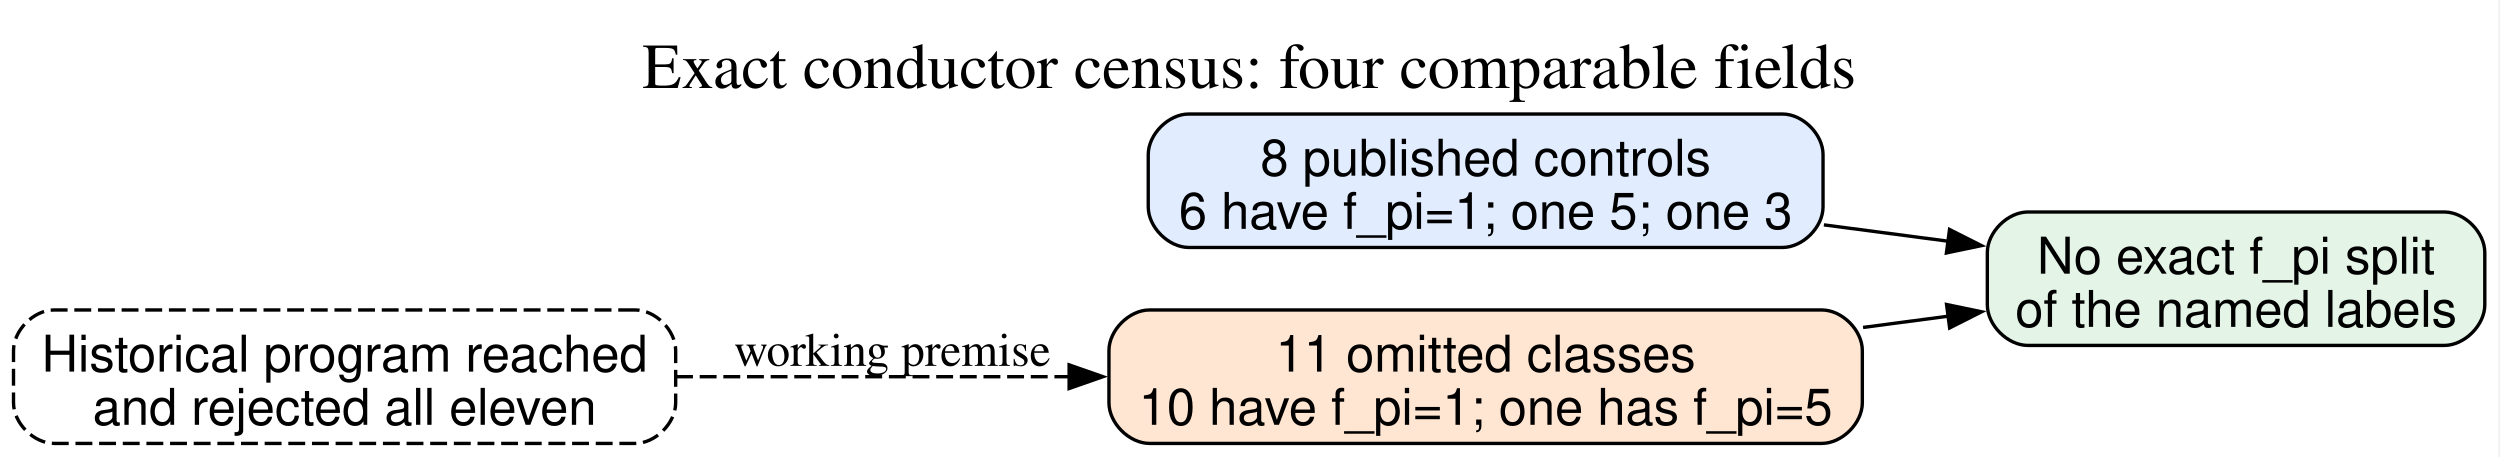
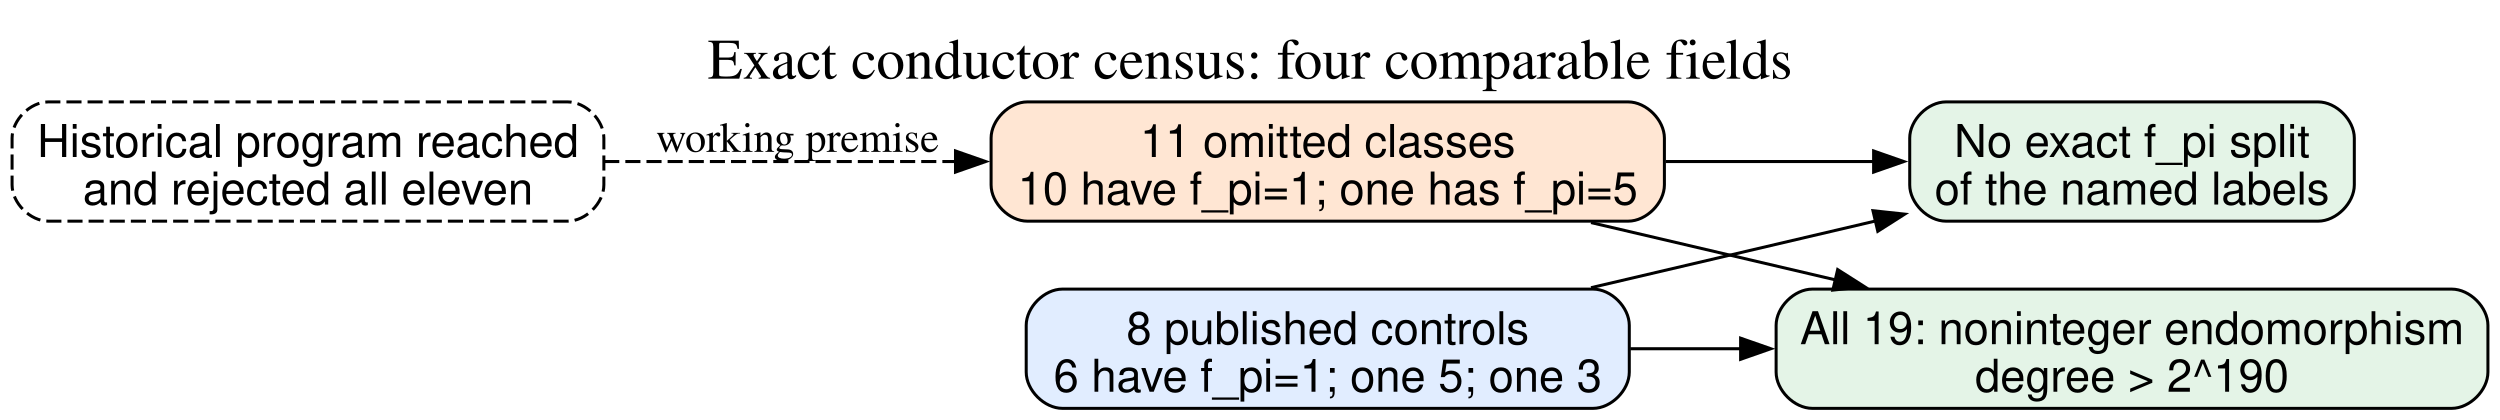
- <svg xmlns="http://www.w3.org/2000/svg" width="740pt" height="135pt" viewBox="0.00 0.00 740.00 135.00">
-   <g id="graph0" class="graph" transform="scale(1 1) rotate(0) translate(4 131.25)">
-     <polygon fill="white" stroke="none" points="-4,4 -4,-131.25 735.5,-131.25 735.5,4 -4,4" />
-     <text xml:space="preserve" text-anchor="middle" x="365.75" y="-105.2" font-family="Times,serif" font-size="19.00">Exact conductor census: four comparable fields</text>
+ <svg xmlns="http://www.w3.org/2000/svg" width="828pt" height="139pt" viewBox="0.00 0.00 828.00 139.00">
+   <g id="graph0" class="graph" transform="scale(1 1) rotate(0) translate(4 135.25)">
+     <polygon fill="white" stroke="none" points="-4,4 -4,-135.25 824,-135.25 824,4 -4,4" />
+     <text xml:space="preserve" text-anchor="middle" x="410" y="-109.2" font-family="Times,serif" font-size="19.00">Exact conductor census: four comparable fields</text>
    <g id="node1" class="node">
-       <path fill="#ffe6d3" stroke="black" d="M535.25,-39.5C535.25,-39.5 336.25,-39.5 336.25,-39.5 330.25,-39.5 324.25,-33.5 324.25,-27.5 324.25,-27.5 324.25,-12 324.25,-12 324.25,-6 330.25,0 336.25,0 336.25,0 535.25,0 535.25,0 541.25,0 547.25,-6 547.25,-12 547.25,-12 547.25,-27.5 547.25,-27.5 547.25,-33.5 541.25,-39.5 535.25,-39.5" />
-       <text xml:space="preserve" text-anchor="middle" x="435.75" y="-21.25" font-family="Helvetica,sans-Serif" font-size="15.00">11 omitted classes</text>
-       <text xml:space="preserve" text-anchor="middle" x="435.75" y="-5.5" font-family="Helvetica,sans-Serif" font-size="15.00">10 have f_pi=1; one has f_pi=5</text>
+       <path fill="#ffe6d3" stroke="black" d="M535.25,-101.5C535.25,-101.5 336.25,-101.5 336.25,-101.5 330.25,-101.5 324.25,-95.5 324.25,-89.5 324.25,-89.5 324.25,-74 324.25,-74 324.25,-68 330.25,-62 336.25,-62 336.25,-62 535.25,-62 535.25,-62 541.25,-62 547.25,-68 547.25,-74 547.25,-74 547.25,-89.5 547.25,-89.5 547.25,-95.5 541.25,-101.5 535.25,-101.5" />
+       <text xml:space="preserve" text-anchor="middle" x="435.75" y="-83.25" font-family="Helvetica,sans-Serif" font-size="15.00">11 omitted classes</text>
+       <text xml:space="preserve" text-anchor="middle" x="435.75" y="-67.5" font-family="Helvetica,sans-Serif" font-size="15.00">10 have f_pi=1; one has f_pi=5</text>
    </g>
    <g id="node3" class="node">
-       <path fill="#e4f4e7" stroke="black" d="M719.5,-68.5C719.5,-68.5 596.25,-68.5 596.25,-68.5 590.25,-68.5 584.25,-62.5 584.25,-56.5 584.25,-56.5 584.25,-41 584.25,-41 584.25,-35 590.25,-29 596.25,-29 596.25,-29 719.5,-29 719.5,-29 725.5,-29 731.5,-35 731.5,-41 731.5,-41 731.5,-56.5 731.5,-56.5 731.5,-62.5 725.5,-68.5 719.5,-68.5" />
-       <text xml:space="preserve" text-anchor="middle" x="657.88" y="-50.25" font-family="Helvetica,sans-Serif" font-size="15.00">No exact f_pi split</text>
-       <text xml:space="preserve" text-anchor="middle" x="657.88" y="-34.5" font-family="Helvetica,sans-Serif" font-size="15.00">of the named labels</text>
+       <path fill="#e4f4e7" stroke="black" d="M763.75,-101.5C763.75,-101.5 640.5,-101.5 640.5,-101.5 634.5,-101.5 628.5,-95.5 628.5,-89.5 628.5,-89.5 628.5,-74 628.5,-74 628.5,-68 634.5,-62 640.5,-62 640.5,-62 763.75,-62 763.75,-62 769.75,-62 775.75,-68 775.75,-74 775.75,-74 775.75,-89.5 775.75,-89.5 775.75,-95.5 769.75,-101.5 763.75,-101.5" />
+       <text xml:space="preserve" text-anchor="middle" x="702.12" y="-83.25" font-family="Helvetica,sans-Serif" font-size="15.00">No exact f_pi split</text>
+       <text xml:space="preserve" text-anchor="middle" x="702.12" y="-67.5" font-family="Helvetica,sans-Serif" font-size="15.00">of the named labels</text>
    </g>
    <g id="edge1" class="edge">
-       <path fill="none" stroke="black" d="M547.46,-34.33C556,-35.46 564.53,-36.58 572.85,-37.68" />
-       <polygon fill="black" stroke="black" points="572.18,-41.12 582.55,-38.96 573.09,-34.18 572.18,-41.12" />
+       <path fill="none" stroke="black" d="M547.72,-81.75C570.82,-81.75 594.81,-81.75 616.77,-81.75" />
+       <polygon fill="black" stroke="black" points="616.54,-85.25 626.54,-81.75 616.54,-78.25 616.54,-85.25" />
+     </g>
+     <g id="node5" class="node">
+       <path fill="#e4f4e7" stroke="black" d="M808,-39.5C808,-39.5 596.25,-39.5 596.25,-39.5 590.25,-39.5 584.25,-33.5 584.25,-27.5 584.25,-27.5 584.25,-12 584.25,-12 584.25,-6 590.25,0 596.25,0 596.25,0 808,0 808,0 814,0 820,-6 820,-12 820,-12 820,-27.5 820,-27.5 820,-33.5 814,-39.5 808,-39.5" />
+       <text xml:space="preserve" text-anchor="middle" x="702.12" y="-21.25" font-family="Helvetica,sans-Serif" font-size="15.00">All 19: noninteger endomorphism</text>
+       <text xml:space="preserve" text-anchor="middle" x="702.12" y="-5.5" font-family="Helvetica,sans-Serif" font-size="15.00">degree &gt; 2^190</text>
+     </g>
+     <g id="edge3" class="edge">
+       <path fill="none" stroke="black" d="M522.95,-61.53C548.91,-55.45 577.57,-48.73 604.17,-42.49" />
+       <polygon fill="black" stroke="black" points="604.63,-45.97 613.57,-40.28 603.03,-39.16 604.63,-45.97" />
    </g>
    <g id="node2" class="node">
-       <path fill="#e1edff" stroke="black" d="M523.62,-97.5C523.62,-97.5 347.88,-97.5 347.88,-97.5 341.88,-97.5 335.88,-91.5 335.88,-85.5 335.88,-85.5 335.88,-70 335.88,-70 335.88,-64 341.88,-58 347.88,-58 347.88,-58 523.62,-58 523.62,-58 529.62,-58 535.62,-64 535.62,-70 535.62,-70 535.62,-85.5 535.62,-85.5 535.62,-91.5 529.62,-97.5 523.62,-97.5" />
-       <text xml:space="preserve" text-anchor="middle" x="435.75" y="-79.25" font-family="Helvetica,sans-Serif" font-size="15.00">8 published controls</text>
-       <text xml:space="preserve" text-anchor="middle" x="435.75" y="-63.5" font-family="Helvetica,sans-Serif" font-size="15.00">6 have f_pi=1; one 5; one 3</text>
+       <path fill="#e1edff" stroke="black" d="M523.62,-39.5C523.62,-39.5 347.88,-39.5 347.88,-39.5 341.88,-39.5 335.88,-33.5 335.88,-27.5 335.88,-27.5 335.88,-12 335.88,-12 335.88,-6 341.88,0 347.88,0 347.88,0 523.62,0 523.62,0 529.62,0 535.62,-6 535.62,-12 535.62,-12 535.62,-27.5 535.62,-27.5 535.62,-33.5 529.62,-39.5 523.62,-39.5" />
+       <text xml:space="preserve" text-anchor="middle" x="435.75" y="-21.25" font-family="Helvetica,sans-Serif" font-size="15.00">8 published controls</text>
+       <text xml:space="preserve" text-anchor="middle" x="435.75" y="-5.5" font-family="Helvetica,sans-Serif" font-size="15.00">6 have f_pi=1; one 5; one 3</text>
    </g>
    <g id="edge2" class="edge">
-       <path fill="none" stroke="black" d="M535.87,-64.69C548.15,-63.07 560.61,-61.43 572.64,-59.85" />
-       <polygon fill="black" stroke="black" points="573.06,-63.32 582.51,-58.55 572.14,-56.38 573.06,-63.32" />
+       <path fill="none" stroke="black" d="M522.95,-39.97C553.28,-47.08 587.3,-55.06 617.42,-62.12" />
+       <polygon fill="black" stroke="black" points="616.32,-65.46 626.85,-64.33 617.92,-58.64 616.32,-65.46" />
+     </g>
+     <g id="edge4" class="edge">
+       <path fill="none" stroke="black" d="M535.95,-19.75C547.95,-19.75 560.34,-19.75 572.69,-19.75" />
+       <polygon fill="black" stroke="black" points="572.49,-23.25 582.49,-19.75 572.49,-16.25 572.49,-23.25" />
    </g>
    <g id="node4" class="node">
-       <path fill="none" stroke="black" stroke-dasharray="5,2" d="M184,-39.5C184,-39.5 12,-39.5 12,-39.5 6,-39.5 0,-33.5 0,-27.5 0,-27.5 0,-12 0,-12 0,-6 6,0 12,0 12,0 184,0 184,0 190,0 196,-6 196,-12 196,-12 196,-27.5 196,-27.5 196,-33.5 190,-39.5 184,-39.5" />
-       <text xml:space="preserve" text-anchor="middle" x="98" y="-21.25" font-family="Helvetica,sans-Serif" font-size="15.00">Historical program reached</text>
-       <text xml:space="preserve" text-anchor="middle" x="98" y="-5.5" font-family="Helvetica,sans-Serif" font-size="15.00">and rejected all eleven</text>
+       <path fill="none" stroke="black" stroke-dasharray="5,2" d="M184,-101.5C184,-101.5 12,-101.5 12,-101.5 6,-101.5 0,-95.5 0,-89.5 0,-89.5 0,-74 0,-74 0,-68 6,-62 12,-62 12,-62 184,-62 184,-62 190,-62 196,-68 196,-74 196,-74 196,-89.5 196,-89.5 196,-95.5 190,-101.5 184,-101.5" />
+       <text xml:space="preserve" text-anchor="middle" x="98" y="-83.25" font-family="Helvetica,sans-Serif" font-size="15.00">Historical program reached</text>
+       <text xml:space="preserve" text-anchor="middle" x="98" y="-67.5" font-family="Helvetica,sans-Serif" font-size="15.00">and rejected all eleven</text>
    </g>
-     <g id="edge3" class="edge">
-       <path fill="none" stroke="black" stroke-dasharray="5,2" d="M196.11,-19.75C232.51,-19.75 274.35,-19.75 312.72,-19.75" />
-       <polygon fill="black" stroke="black" points="312.46,-23.25 322.46,-19.75 312.46,-16.25 312.46,-23.25" />
-       <text xml:space="preserve" text-anchor="middle" x="260.12" y="-22.95" font-family="Times,serif" font-size="14.00">working premise</text>
+     <g id="edge5" class="edge">
+       <path fill="none" stroke="black" stroke-dasharray="5,2" d="M196.11,-81.75C232.51,-81.75 274.35,-81.75 312.72,-81.75" />
+       <polygon fill="black" stroke="black" points="312.46,-85.25 322.46,-81.75 312.46,-78.25 312.46,-85.25" />
+       <text xml:space="preserve" text-anchor="middle" x="260.12" y="-84.95" font-family="Times,serif" font-size="14.00">working premise</text>
    </g>
  </g>
</svg>
